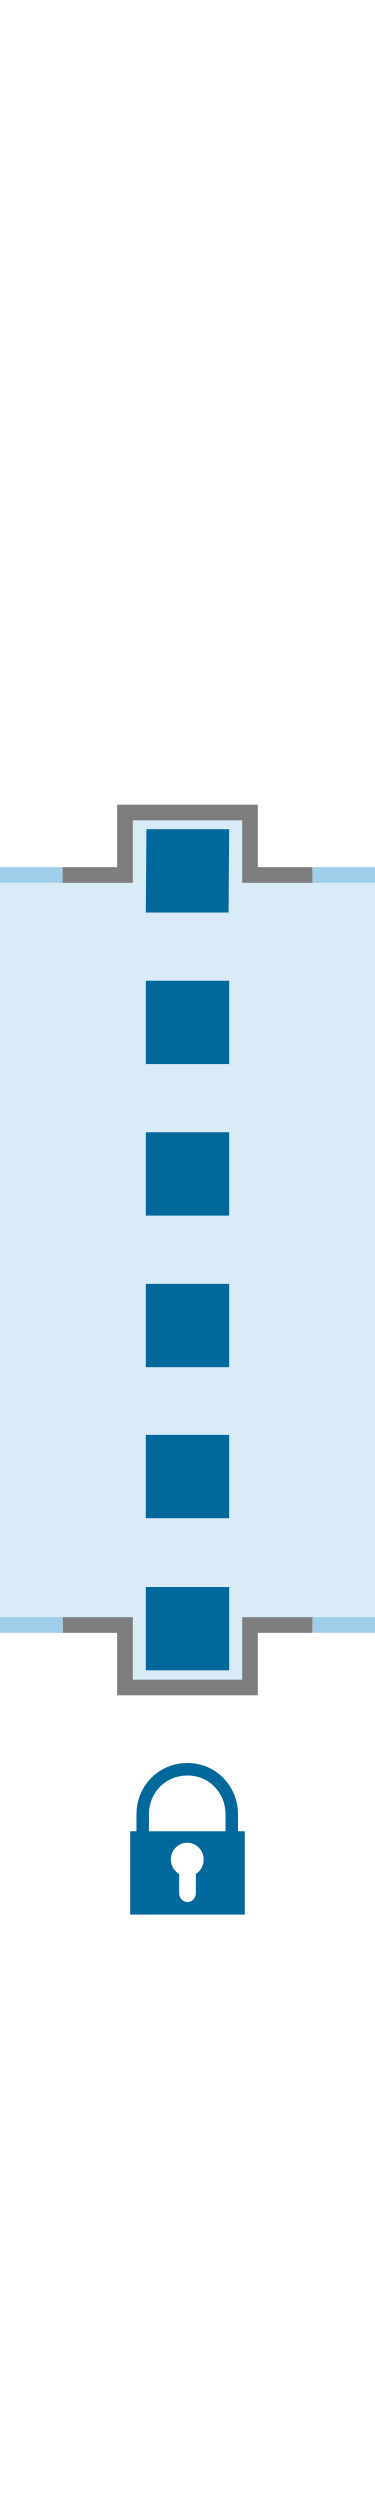
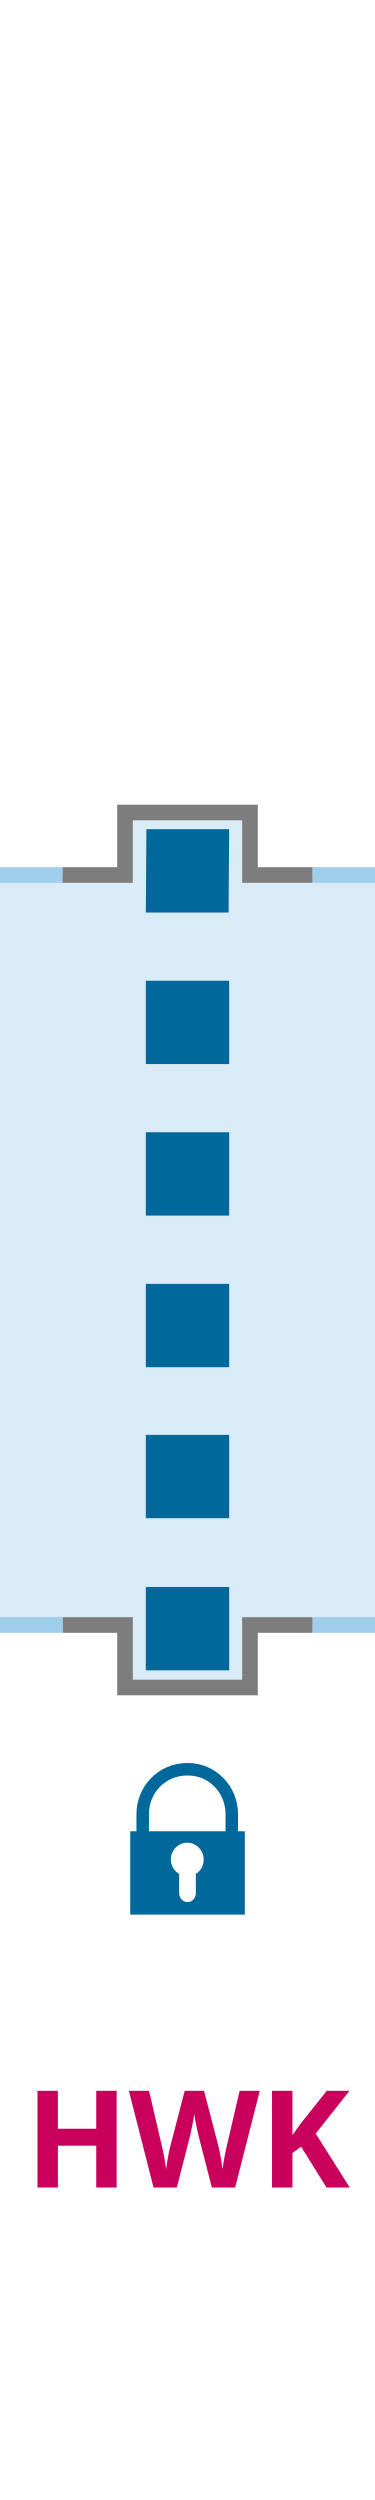
<svg xmlns="http://www.w3.org/2000/svg" height="480" viewBox="0 0 72 480" width="72">
  <path d="M0 168v144h24v12h24v-12h24V168H48v-12H24v12z" fill="#d9ebf7" />
  <path d="M12 168H0M72 168H60m0 144h12" fill="none" stroke="#9fceea" stroke-miterlimit="10" stroke-width="3" />
  <path d="M12 312h12v12h24v-12h12" fill="none" stroke="#7d7d7d" stroke-miterlimit="10" stroke-width="3" />
  <path d="M0 312h12" fill="none" stroke="#9fceea" stroke-miterlimit="10" stroke-width="3" />
  <text font-family="sans-serif" font-size="36" text-anchor="middle" x="60" y="420" />
  <path d="M12 168h12v-12h24v12h12" fill="none" stroke="#7d7d7d" stroke-miterlimit="10" stroke-width="3" />
  <path color="#000" d="M35.9 338.5c-5.4 0-9.7 4.4-9.7 9.8v3.3H25v16h22v-16h-1.3v-3.3c0-5.4-4.3-9.8-9.6-9.8h-.2zm0 2.4h.2c4 0 7.2 3.3 7.2 7.4v3.3H28.6v-3.3c0-4.1 3.2-7.4 7.3-7.4zm.1 12.9a3.163 3.221 0 0 1 3.1 3.2 3.163 3.221 0 0 1-1.5 2.8v3.7c0 .9-.7 1.7-1.6 1.7-.9 0-1.6-.8-1.6-1.7v-3.7a3.163 3.221 0 0 1-1.6-2.8 3.163 3.221 0 0 1 3.2-3.2z" fill="#01689b" overflow="visible" style="isolation:auto;mix-blend-mode:normal" />
  <path color="#000" d="M28 320.7h16v-16H28zm0-29.2h16v-16H28zm0-29h16v-16H28zm0-29.1h16v-16H28zm0-29.1h16v-16H28zm0-29.1h15.89l.11-16H28.11z" fill="#01689b" font-family="sans-serif" font-weight="400" overflow="visible" style="line-height:normal;text-indent:0;text-align:start;text-decoration-line:none;text-decoration-style:solid;text-decoration-color:#000;text-transform:none;block-progression:tb;isolation:auto;mix-blend-mode:normal" white-space="normal" />
+   <text class="hw" fill="#ca005d" font-family="sans-serif" font-size="26" font-weight="700" text-anchor="middle" x="36" y="420">
+         HWK
+     </text>
</svg>
